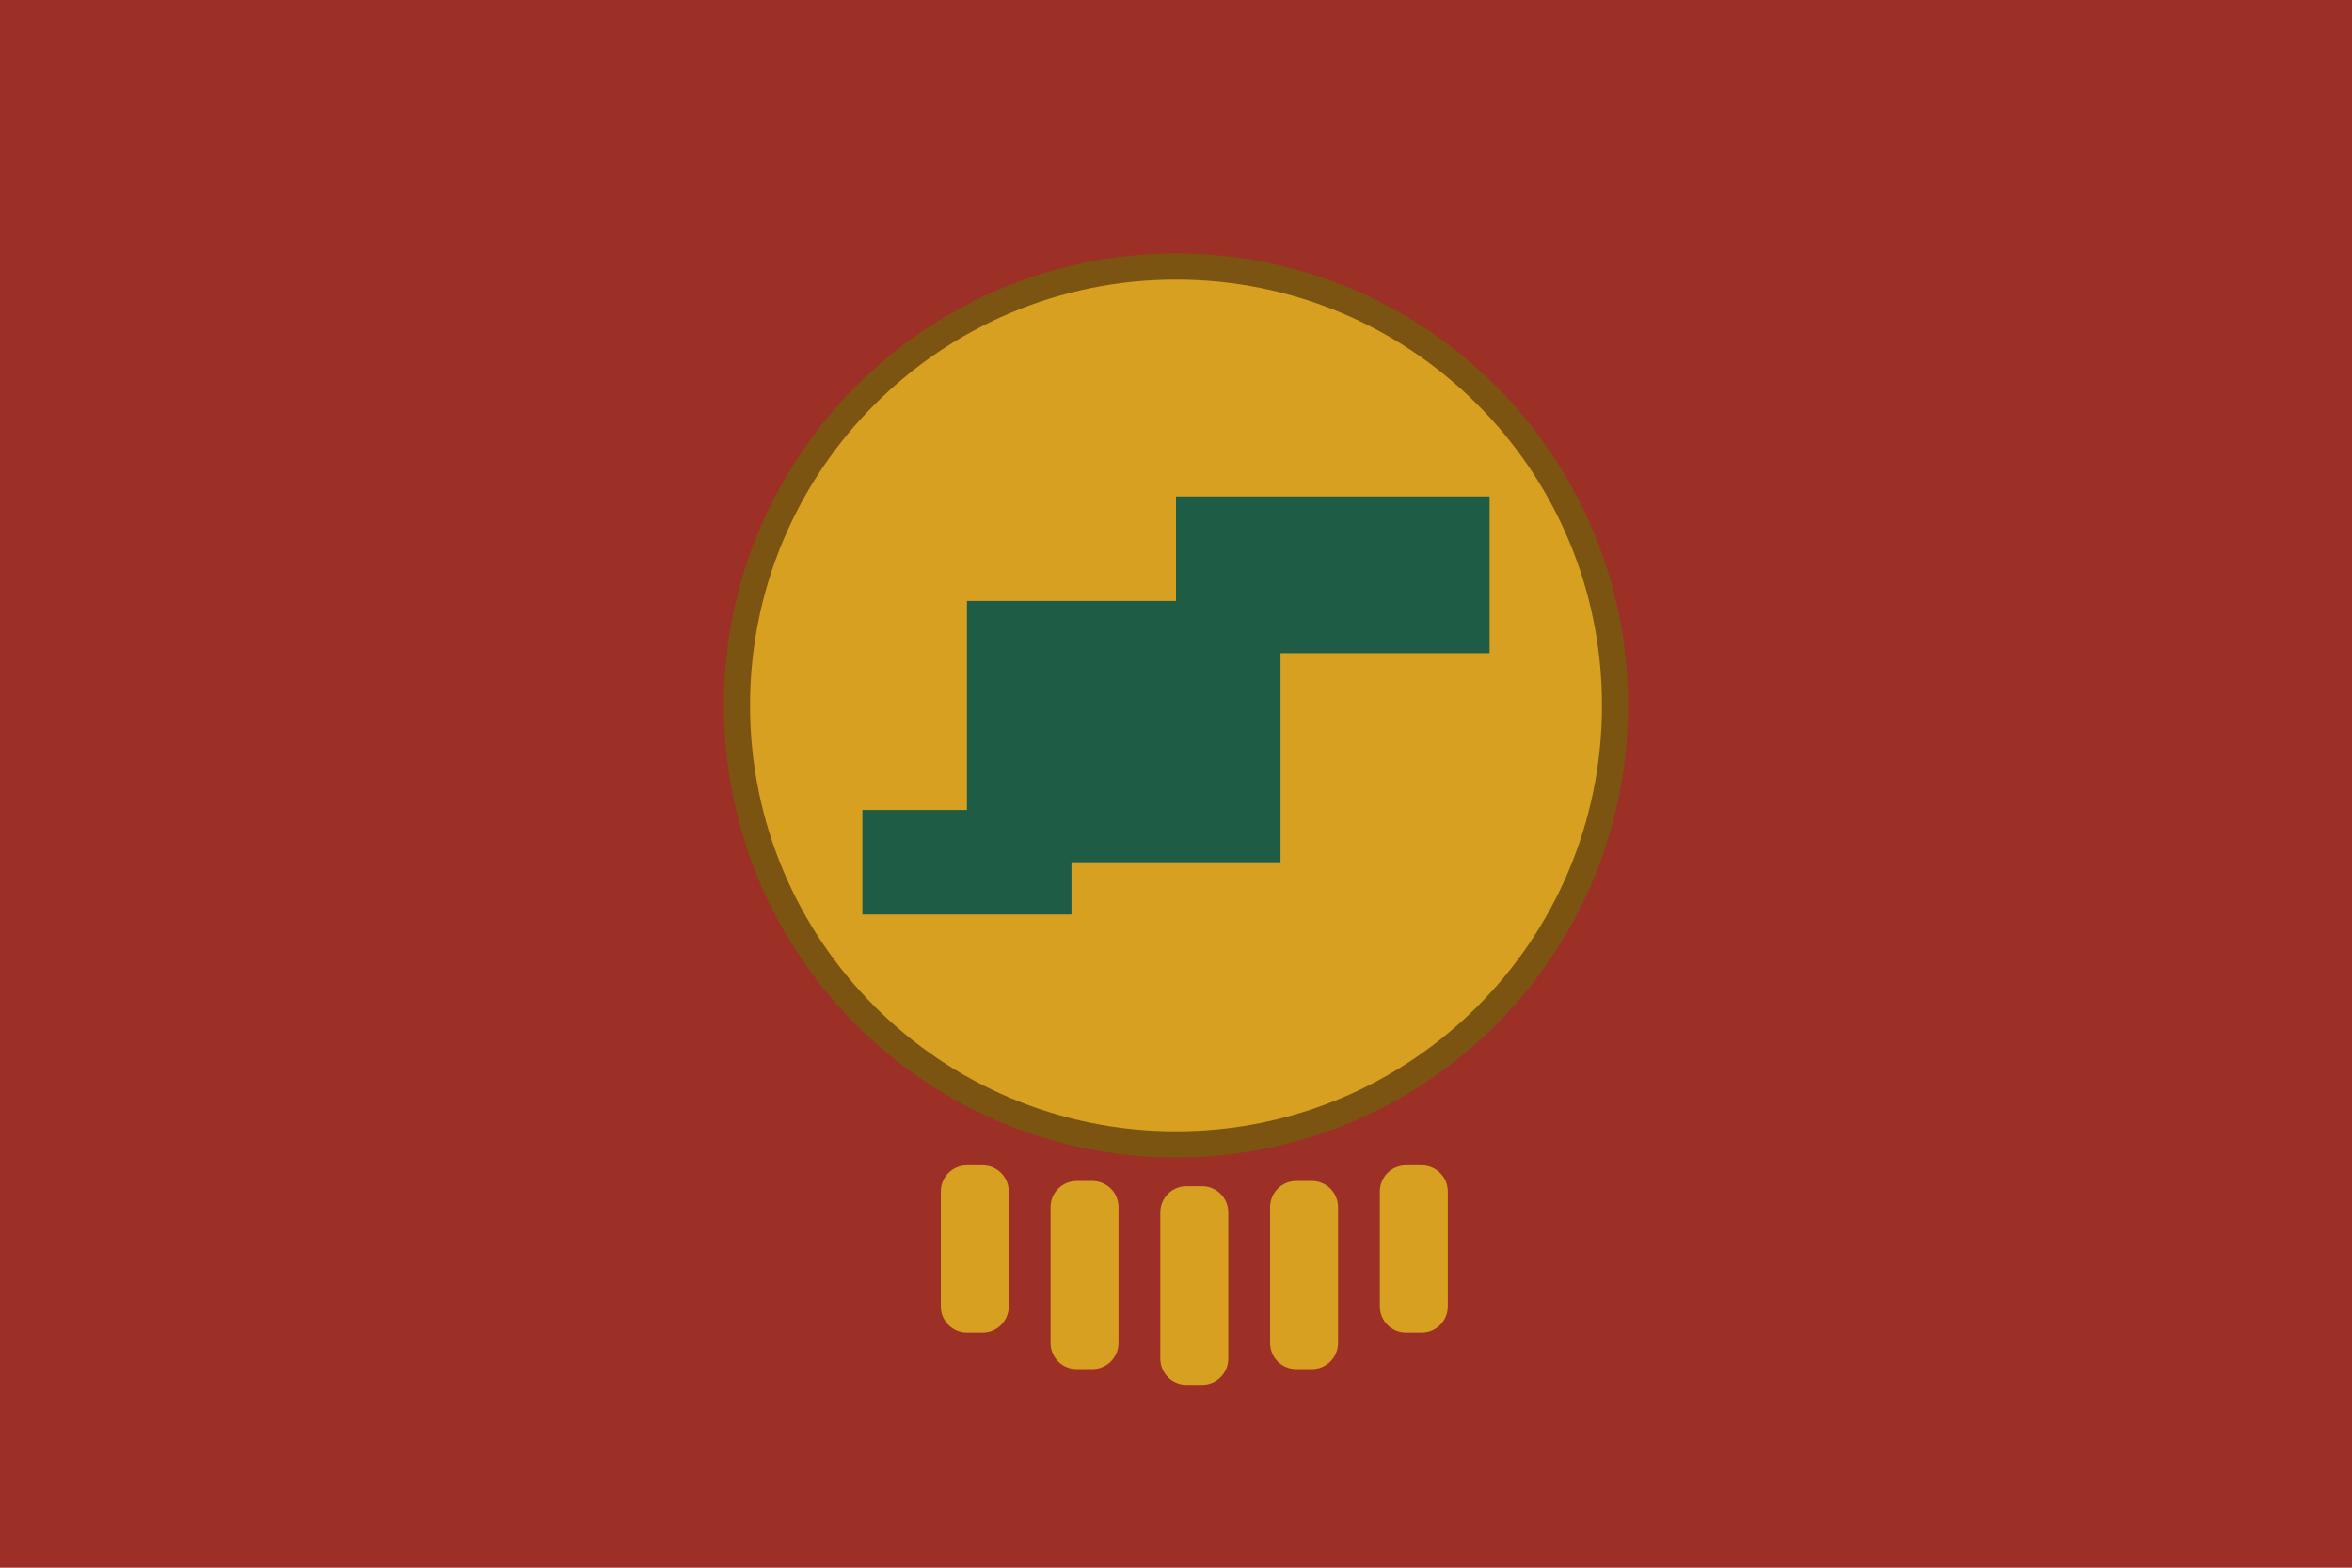
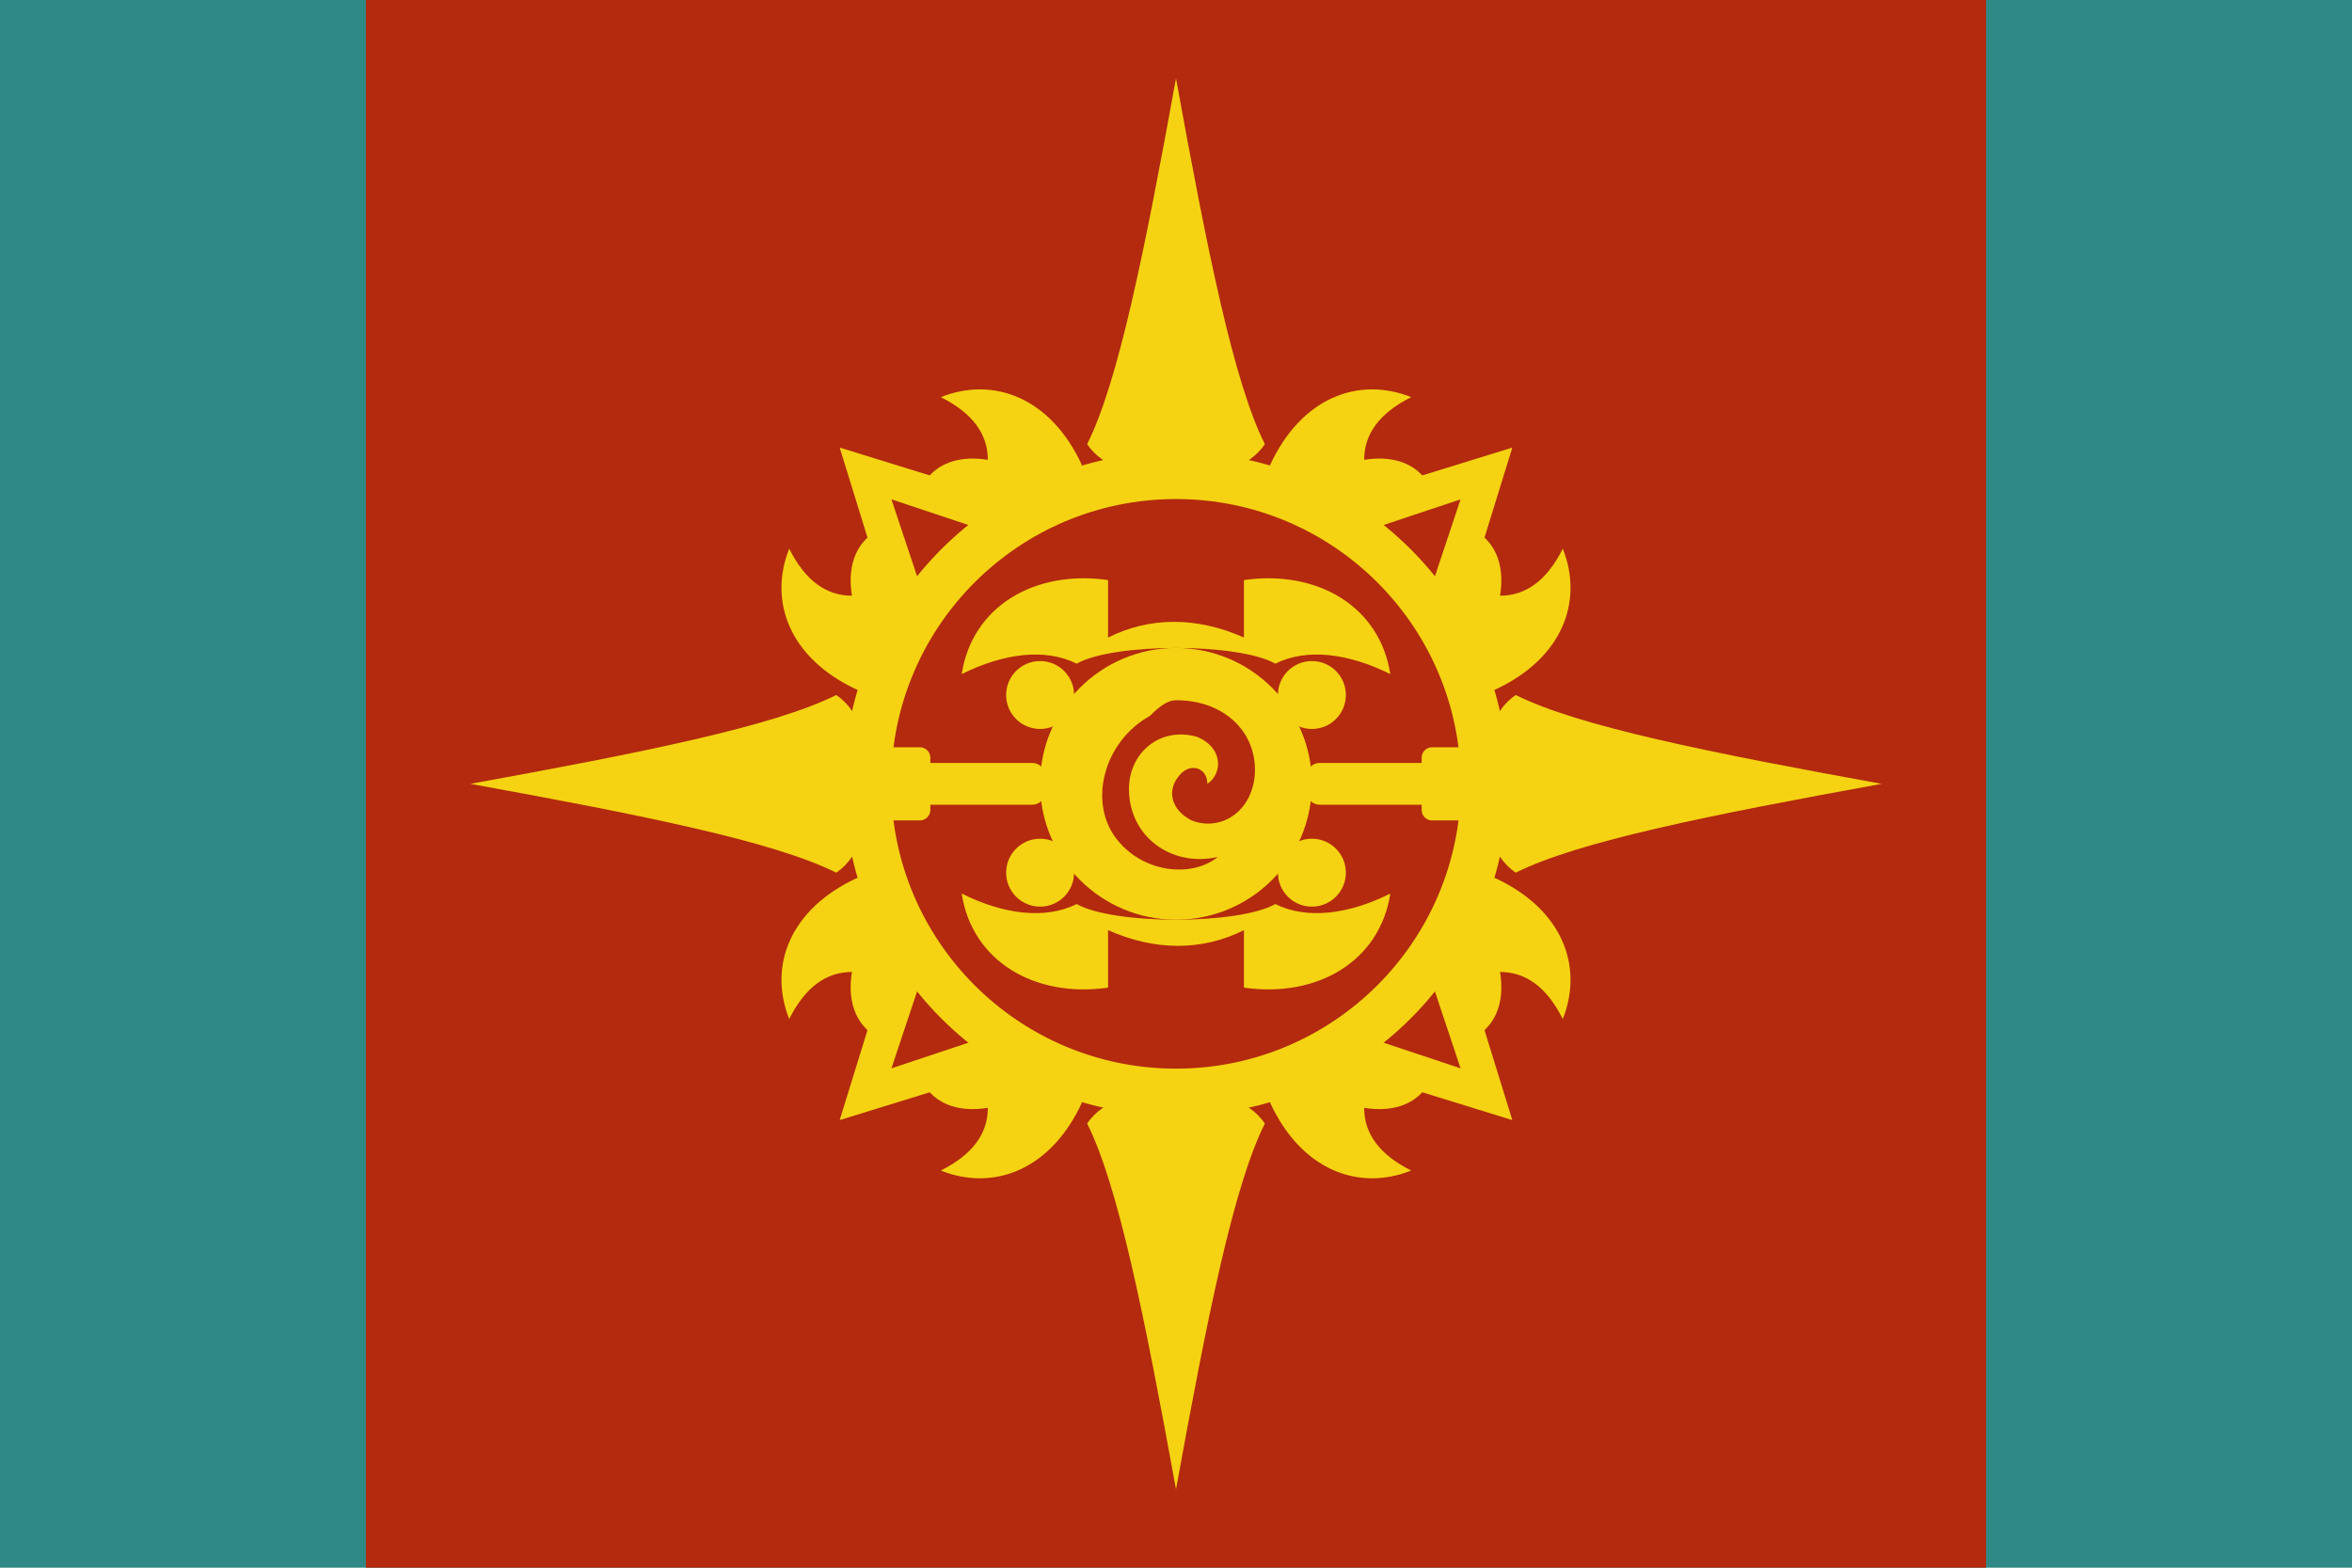
<svg xmlns="http://www.w3.org/2000/svg" viewBox="0 0 900 600">
-   <rect width="900" height="600" fill="#9c3026" />
-   <circle cx="450" cy="270" r="168" fill="#d8a021" />
-   <circle cx="450" cy="270" r="168" fill="none" stroke="#7a5410" stroke-width="10" />
-   <path fill="#1f5c46" d="M330 350 L330 310 L370 310 L370 230 L450 230 L450 190 L570 190 L570 250 L490 250 L490 330 L410 330 L410 350 Z" />
-   <g fill="#d8a021">
-     <rect x="360" y="446" width="26" height="64" rx="10" />
-     <rect x="402" y="452" width="26" height="72" rx="10" />
-     <rect x="444" y="454" width="26" height="76" rx="10" />
-     <rect x="486" y="452" width="26" height="72" rx="10" />
-     <rect x="528" y="446" width="26" height="64" rx="10" />
+   <rect width="900" height="600" fill="#2f8a85" />
+   <rect x="140" width="620" height="600" fill="#b32a0e" />
+   <g fill="#f5d312">
+     <g id="ray">
+       <path d="M450 30 C 462 96, 472 146, 484 170 C 472 188, 428 188, 416 170 C 428 146, 438 96, 450 30 Z" />
+       <path d="M414 178 C 402 152, 380 144, 360 152 C 372 158, 378 166, 378 176 C 366 174, 356 178, 352 188 C 362 198, 378 200, 392 194 C 404 190, 412 185, 414 178 Z" />
+       <path d="M486 178 C 498 152, 520 144, 540 152 C 528 158, 522 166, 522 176 C 534 174, 544 178, 548 188 C 538 198, 522 200, 508 194 C 496 190, 488 185, 486 178 Z" />
+     </g>
+     <use href="#ray" transform="rotate(90 450 300)" />
+     <use href="#ray" transform="rotate(180 450 300)" />
+     <use href="#ray" transform="rotate(270 450 300)" />
+     <g id="diag">
+       <path d="M450 118 L 488 190 L 412 190 Z M450 146 L 468 182 L 432 182 Z" fill-rule="evenodd" transform="rotate(45 450 300)" />
+     </g>
+     <use href="#diag" transform="rotate(90 450 300)" />
+     <use href="#diag" transform="rotate(180 450 300)" />
+     <use href="#diag" transform="rotate(270 450 300)" />
+   </g>
+   <circle cx="450" cy="300" r="118" fill="none" stroke="#f5d312" stroke-width="18" />
+   <g fill="#f5d312">
+     <g id="brow">
+       <path d="M368 258 C 372 232, 396 218, 424 222 L 424 244 C 440 236, 458 236, 476 244 L 476 222 C 504 218, 528 232, 532 258 C 516 250, 500 248, 488 254 C 474 246, 426 246, 412 254 C 400 248, 384 250, 368 258 Z" />
+       <circle cx="398" cy="266" r="13" />
+       <circle cx="502" cy="266" r="13" />
+       <rect x="418" y="258" width="9" height="26" rx="3" />
+       <rect x="434" y="256" width="9" height="30" rx="3" />
+       <rect x="457" y="256" width="9" height="30" rx="3" />
+       <rect x="473" y="258" width="9" height="26" rx="3" />
+     </g>
+     <use href="#brow" transform="rotate(180 450 300)" />
+     <rect x="340" y="292" width="60" height="16" rx="5" />
+     <rect x="500" y="292" width="60" height="16" rx="5" />
+     <rect x="336" y="286" width="20" height="28" rx="4" />
+     <rect x="544" y="286" width="20" height="28" rx="4" />
+   </g>
+   <circle cx="450" cy="300" r="52" fill="#f5d312" />
+   <g fill="#b32a0e">
+     <path d="M450 268 C 470 268, 482 282, 480 298 C 478 312, 466 318, 456 314 C 448 310, 446 302, 452 296 C 456 292, 462 294, 462 300 C 468 296, 468 286, 458 282 C 444 278, 432 288, 432 302 C 432 320, 448 332, 466 328 C 456 336, 438 334, 428 322 C 416 308, 422 284, 440 274 C 444 270, 447 268, 450 268 Z" />
  </g>
</svg>
